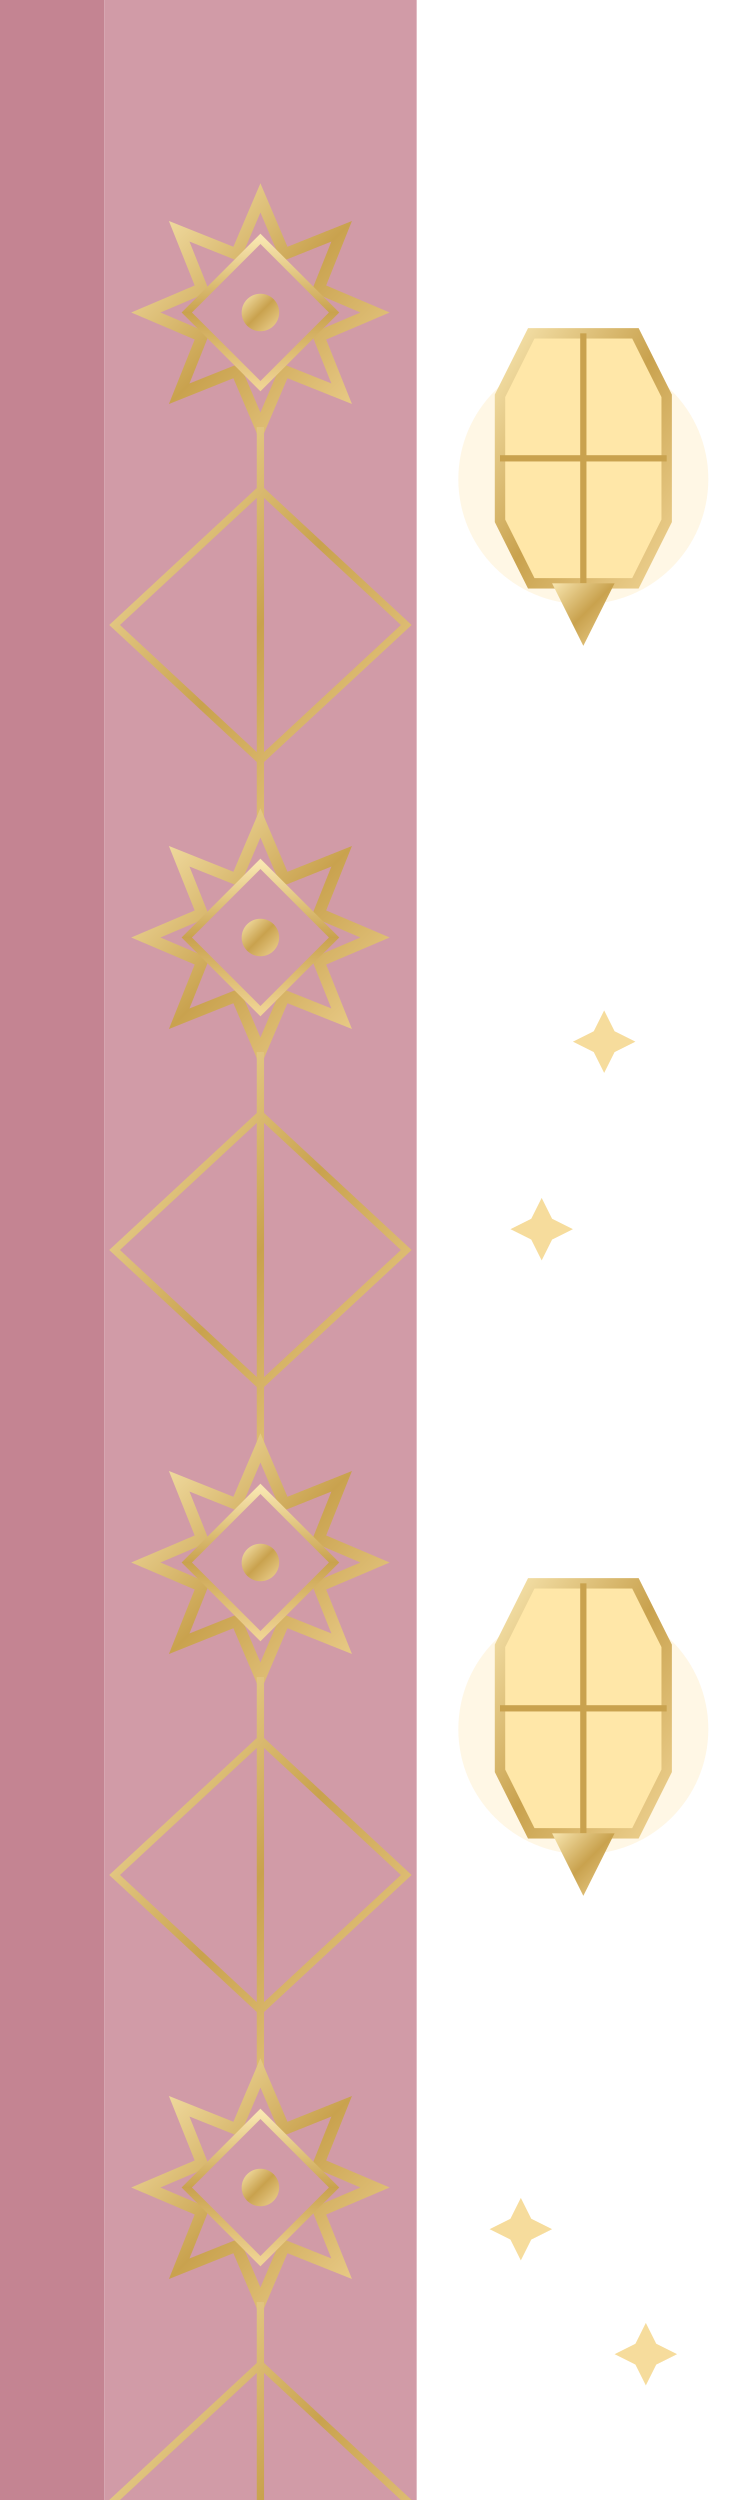
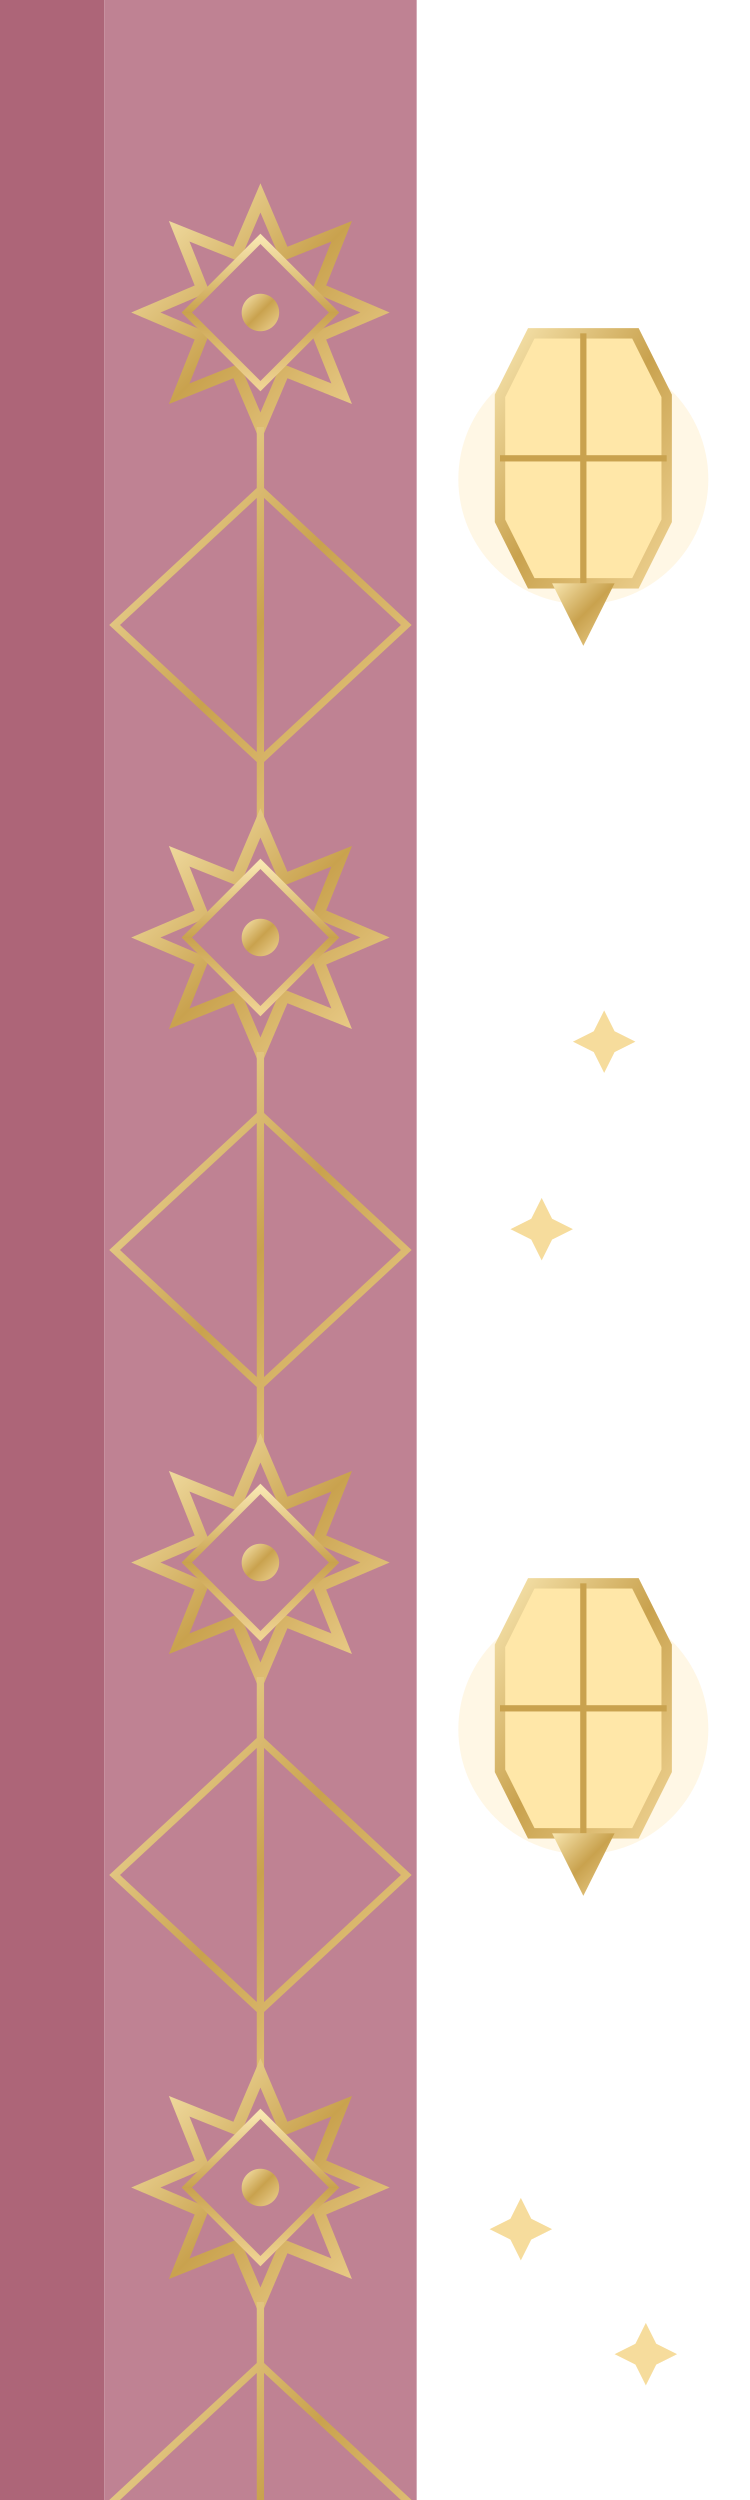
<svg xmlns="http://www.w3.org/2000/svg" viewBox="0 0 72 240" width="72" height="240">
  <defs>
    <linearGradient id="gd" x1="0" y1="0" x2="1" y2="1">
      <stop offset="0" stop-color="#f8e6b0" />
      <stop offset=".5" stop-color="#c9a24e" />
      <stop offset="1" stop-color="#efd393" />
    </linearGradient>
  </defs>
-   <rect x="0" y="0" width="10" height="240" fill="#c48492" />
+   <rect x="0" y="0" width="10" height="240" fill="#ad6578" />
  <path d="M10 0 V240" stroke="url(#gd)" stroke-width="1.4" />
-   <rect x="10" y="0" width="30" height="240" fill="#cc909d" opacity=".9" />
+   <rect x="10" y="0" width="30" height="240" fill="#b87487" opacity=".9" />
  <path d="M40 0 V240" stroke="url(#gd)" stroke-width="1" />
  <path d="M36.0 30.0 L30.6 32.3 L32.8 37.8 L27.3 35.6 L25.0 41.0 L22.7 35.6 L17.2 37.8 L19.4 32.3 L14.0 30.0 L19.4 27.7 L17.2 22.2 L22.7 24.4 L25.0 19.0 L27.3 24.4 L32.8 22.2 L30.6 27.7Z" fill="none" stroke="url(#gd)" stroke-width="1.1" />
  <rect x="20" y="25" width="10" height="10" fill="none" stroke="url(#gd)" stroke-width=".7" transform="rotate(45 25 30)" />
  <circle cx="25" cy="30" r="1.8" fill="url(#gd)" />
  <path d="M25 41 V79 M11 60 L25 47 L39 60 L25 73Z" fill="none" stroke="url(#gd)" stroke-width=".7" />
  <path d="M36.0 90.0 L30.6 92.3 L32.8 97.8 L27.3 95.6 L25.0 101.0 L22.7 95.6 L17.2 97.8 L19.4 92.3 L14.0 90.0 L19.4 87.7 L17.2 82.2 L22.7 84.4 L25.0 79.0 L27.3 84.4 L32.8 82.2 L30.6 87.7Z" fill="none" stroke="url(#gd)" stroke-width="1.1" />
  <rect x="20" y="85" width="10" height="10" fill="none" stroke="url(#gd)" stroke-width=".7" transform="rotate(45 25 90)" />
  <circle cx="25" cy="90" r="1.8" fill="url(#gd)" />
  <path d="M25 101 V139 M11 120 L25 107 L39 120 L25 133Z" fill="none" stroke="url(#gd)" stroke-width=".7" />
  <path d="M36.0 150.0 L30.6 152.3 L32.8 157.8 L27.3 155.6 L25.0 161.0 L22.7 155.6 L17.2 157.8 L19.4 152.3 L14.0 150.0 L19.4 147.7 L17.2 142.2 L22.7 144.4 L25.0 139.0 L27.3 144.4 L32.8 142.2 L30.6 147.7Z" fill="none" stroke="url(#gd)" stroke-width="1.1" />
  <rect x="20" y="145" width="10" height="10" fill="none" stroke="url(#gd)" stroke-width=".7" transform="rotate(45 25 150)" />
  <circle cx="25" cy="150" r="1.8" fill="url(#gd)" />
  <path d="M25 161 V199 M11 180 L25 167 L39 180 L25 193Z" fill="none" stroke="url(#gd)" stroke-width=".7" />
  <path d="M36.0 210.0 L30.6 212.3 L32.8 217.8 L27.3 215.6 L25.0 221.0 L22.7 215.6 L17.2 217.8 L19.4 212.3 L14.0 210.0 L19.4 207.7 L17.2 202.2 L22.7 204.4 L25.0 199.0 L27.3 204.4 L32.8 202.2 L30.6 207.7Z" fill="none" stroke="url(#gd)" stroke-width="1.1" />
  <rect x="20" y="205" width="10" height="10" fill="none" stroke="url(#gd)" stroke-width=".7" transform="rotate(45 25 210)" />
  <circle cx="25" cy="210" r="1.8" fill="url(#gd)" />
  <path d="M25 221 V259 M11 240 L25 227 L39 240 L25 253Z" fill="none" stroke="url(#gd)" stroke-width=".7" />
  <path d="M56 0 V32" stroke="url(#gd)" stroke-width=".7" />
  <circle cx="56" cy="46" r="12" fill="#ffd98a" opacity=".22" />
  <path d="M51 32 h10 l3 6 v12 l-3 6 h-10 l-3 -6 v-12z" fill="#ffe7a8" stroke="url(#gd)" stroke-width="1" />
  <path d="M56 32 V56 M48 44 H64" stroke="#c9a24e" stroke-width=".6" />
  <path d="M53 56 L56 62 L59 56Z" fill="url(#gd)" />
  <path d="M56 120 V152" stroke="url(#gd)" stroke-width=".7" />
  <circle cx="56" cy="166" r="12" fill="#ffd98a" opacity=".22" />
  <path d="M51 152 h10 l3 6 v12 l-3 6 h-10 l-3 -6 v-12z" fill="#ffe7a8" stroke="url(#gd)" stroke-width="1" />
  <path d="M56 152 V176 M48 164 H64" stroke="#c9a24e" stroke-width=".6" />
  <path d="M53 176 L56 182 L59 176Z" fill="url(#gd)" />
  <path d="M58 97 L59 99 L61 100 L59 101 L58 103 L57 101 L55 100 L57 99Z" fill="#f6dc9c" />
  <path d="M50 211 L51 213 L53 214 L51 215 L50 217 L49 215 L47 214 L49 213Z" fill="#f6dc9c" />
  <path d="M62 223 L63 225 L65 226 L63 227 L62 229 L61 227 L59 226 L61 225Z" fill="#f6dc9c" />
  <path d="M52 115 L53 117 L55 118 L53 119 L52 121 L51 119 L49 118 L51 117Z" fill="#f6dc9c" />
</svg>
